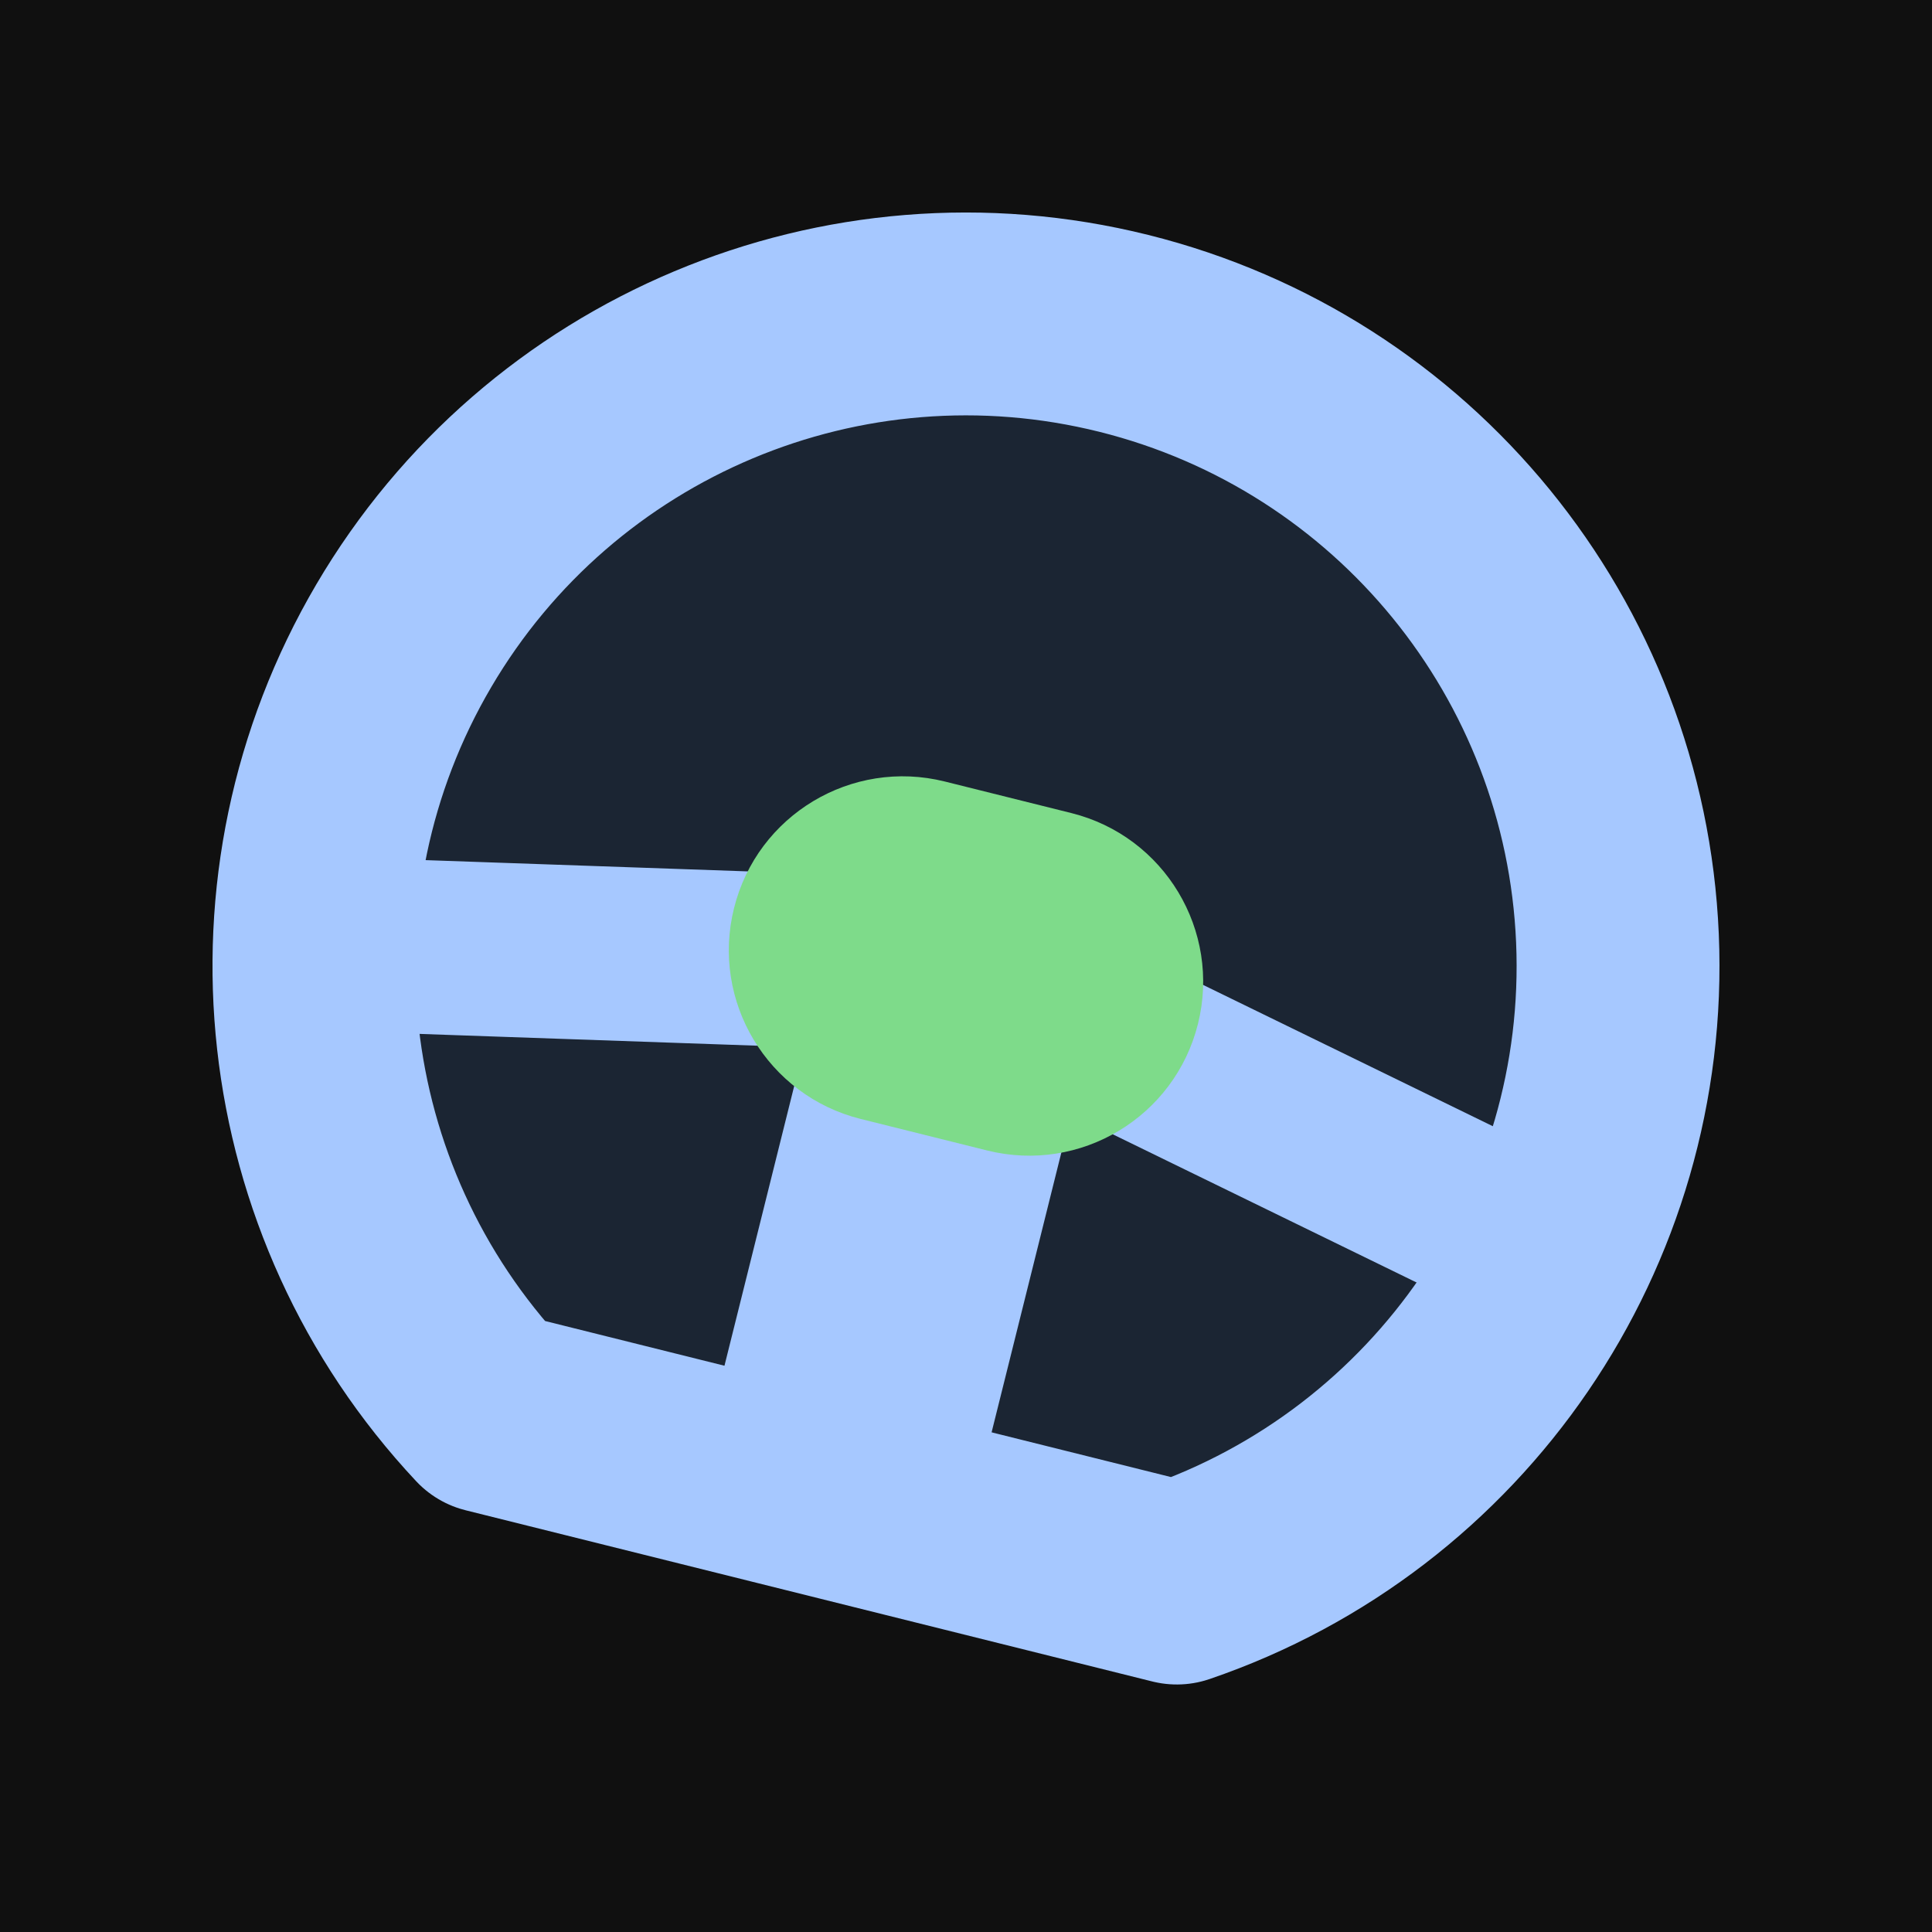
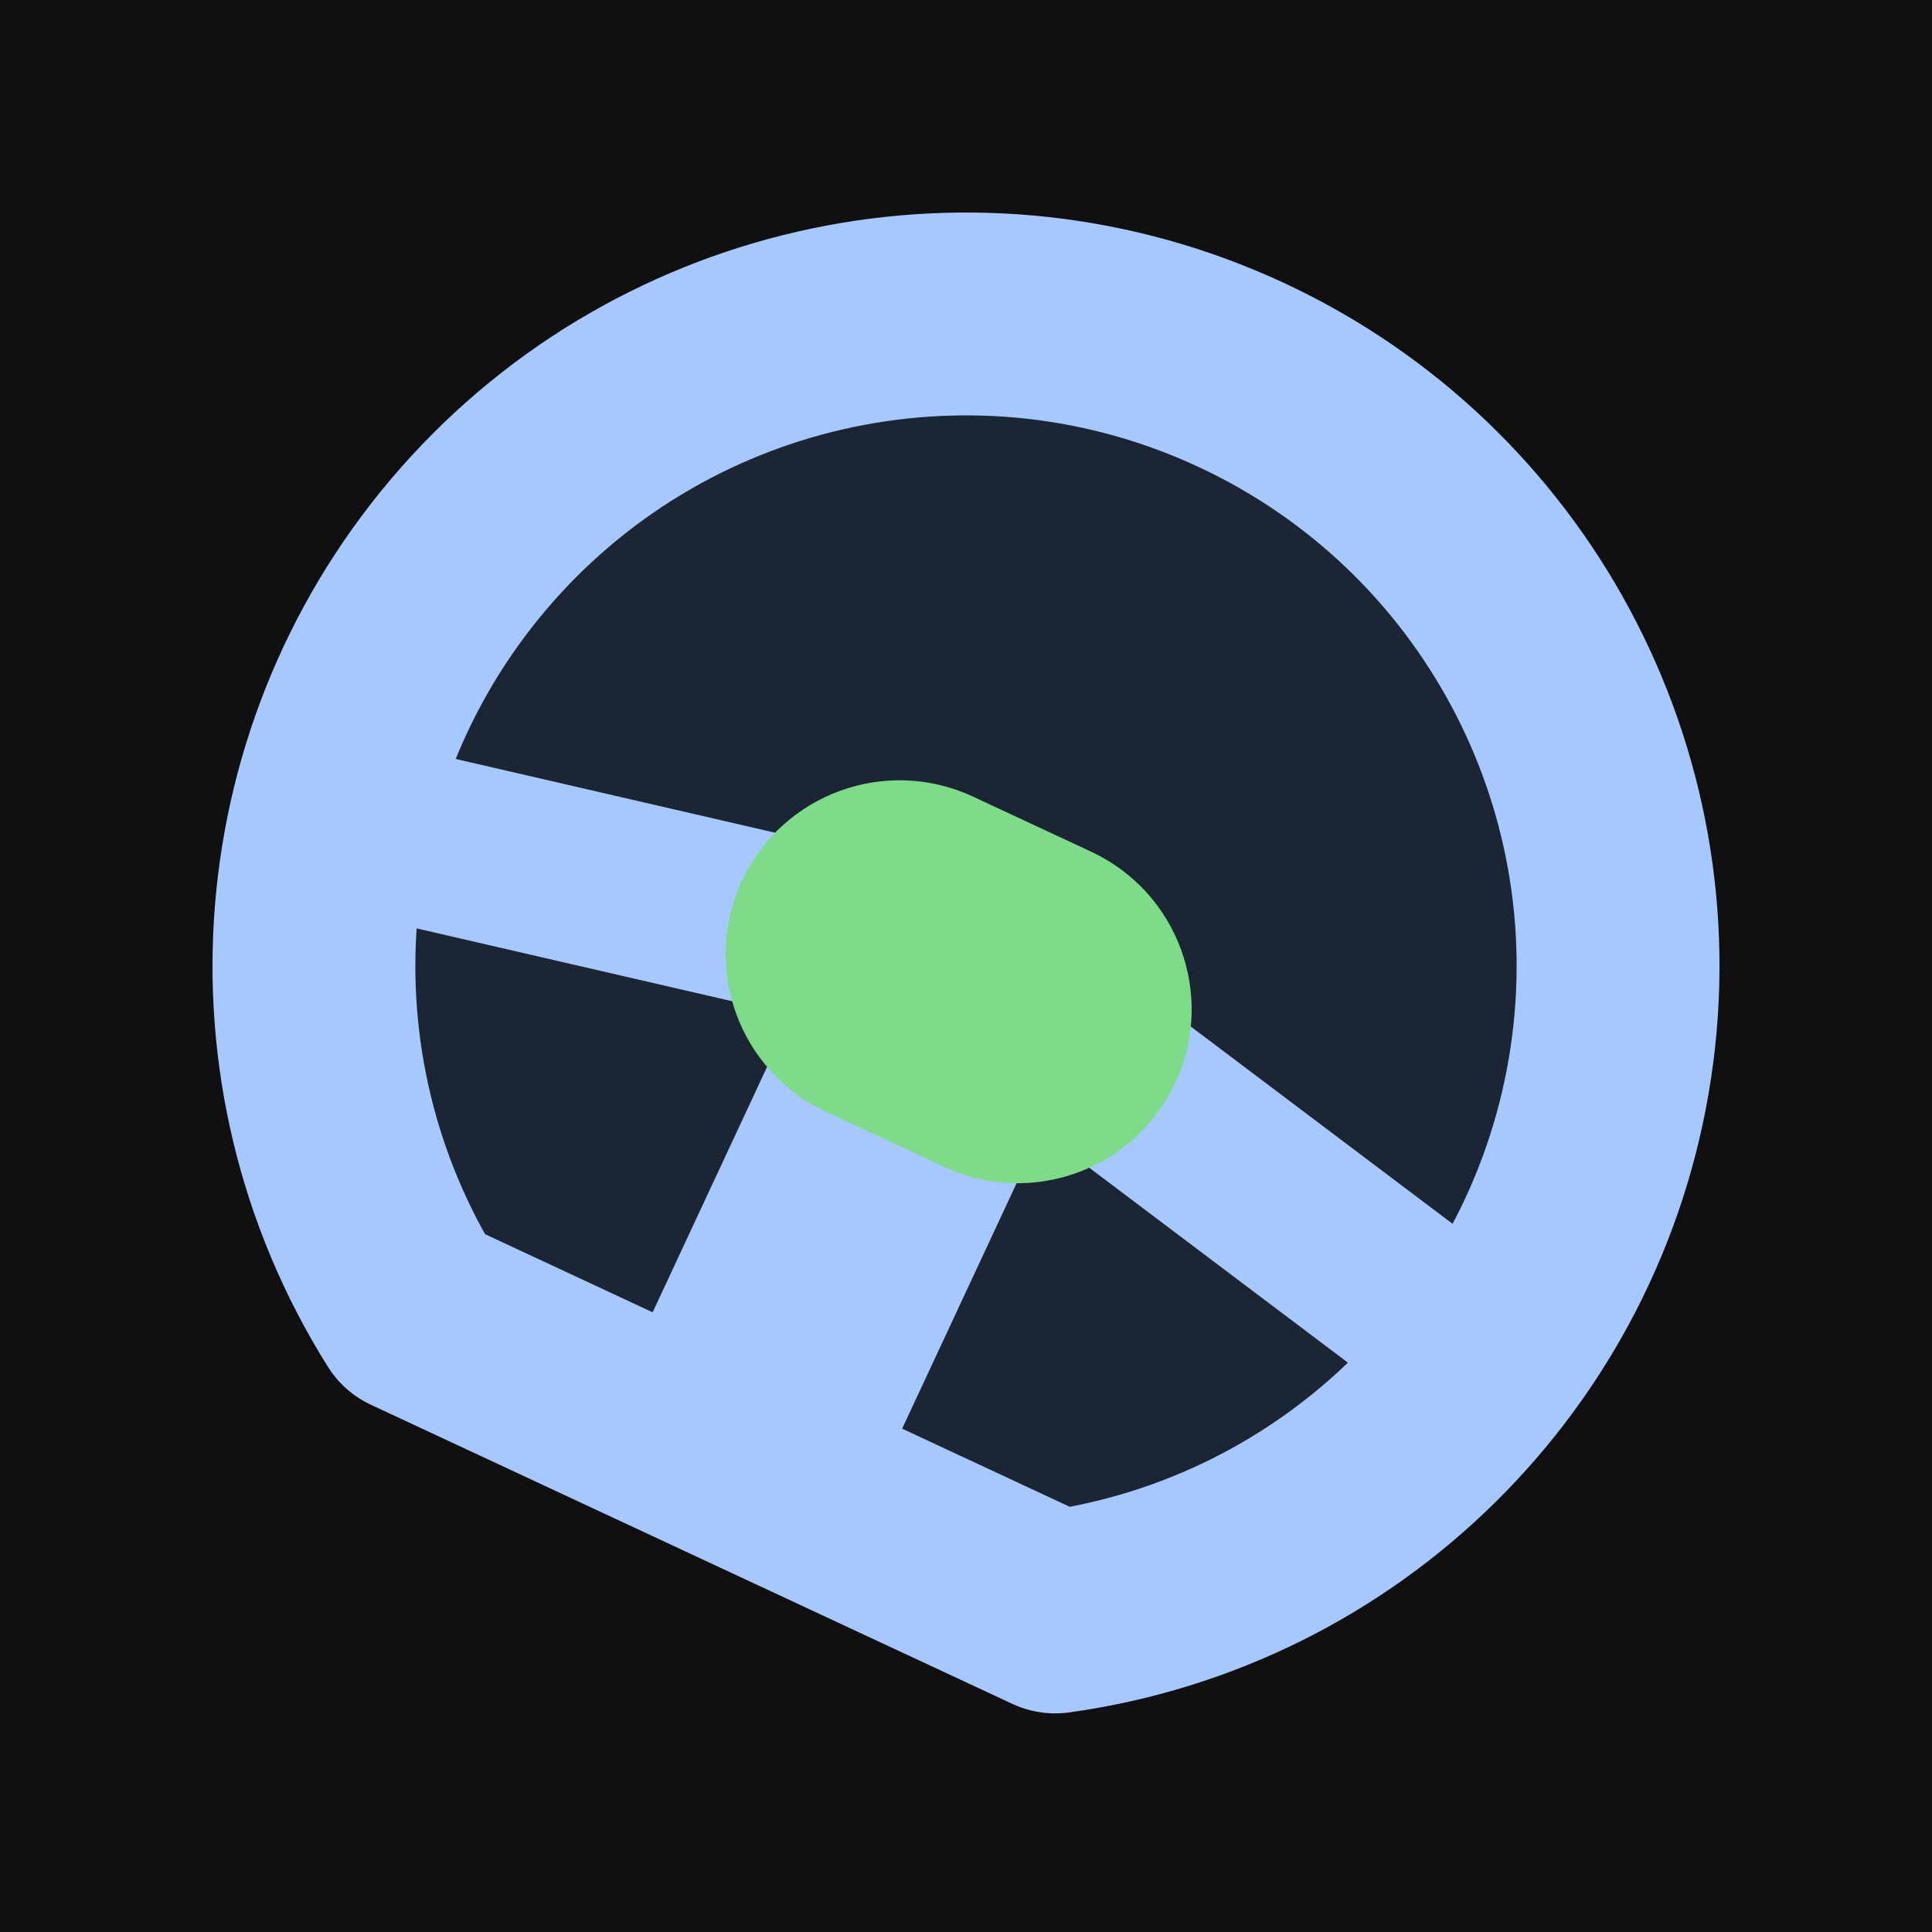
<svg xmlns="http://www.w3.org/2000/svg" width="512" height="512" viewBox="18 18 72 72">
  <rect x="18" y="18" width="72" height="72" fill="#101010" />
-   <g transform="translate(54 54) scale(1.08) rotate(14) translate(-54 -54)">
+   <g transform="translate(54 54) scale(1.08) rotate(25) translate(-54 -54)">
    <path d="M42.71,69.90A19.5,19.5 0 1,1 65.29,69.90Z" fill="#1B2533" />
    <path d="M54,54L32.97,58.47" stroke="#A6C8FF" stroke-width="6" stroke-linecap="round" />
    <path d="M54,54L75.03,58.47" stroke="#A6C8FF" stroke-width="6" stroke-linecap="round" />
    <path d="M54,54L54.00,70.65" stroke="#A6C8FF" stroke-width="9.5" stroke-linecap="round" />
    <path d="M41.79,72.90A22.5,22.5 0 1,1 66.21,72.90Z" fill="none" stroke="#A6C8FF" stroke-width="7" stroke-linejoin="round" />
-     <path d="M51.75,48.00h4.50a6.0,6.0 0 0,1 0,12h-4.50a6.0,6.0 0 0,1 0,-12z" fill="#7EDB8A" />
+     <path d="M51.75,48.60h4.50a6.0,6.0 0 0,1 0,12h-4.50a6.0,6.0 0 0,1 0,-12z" fill="#7EDB8A" />
  </g>
</svg>
